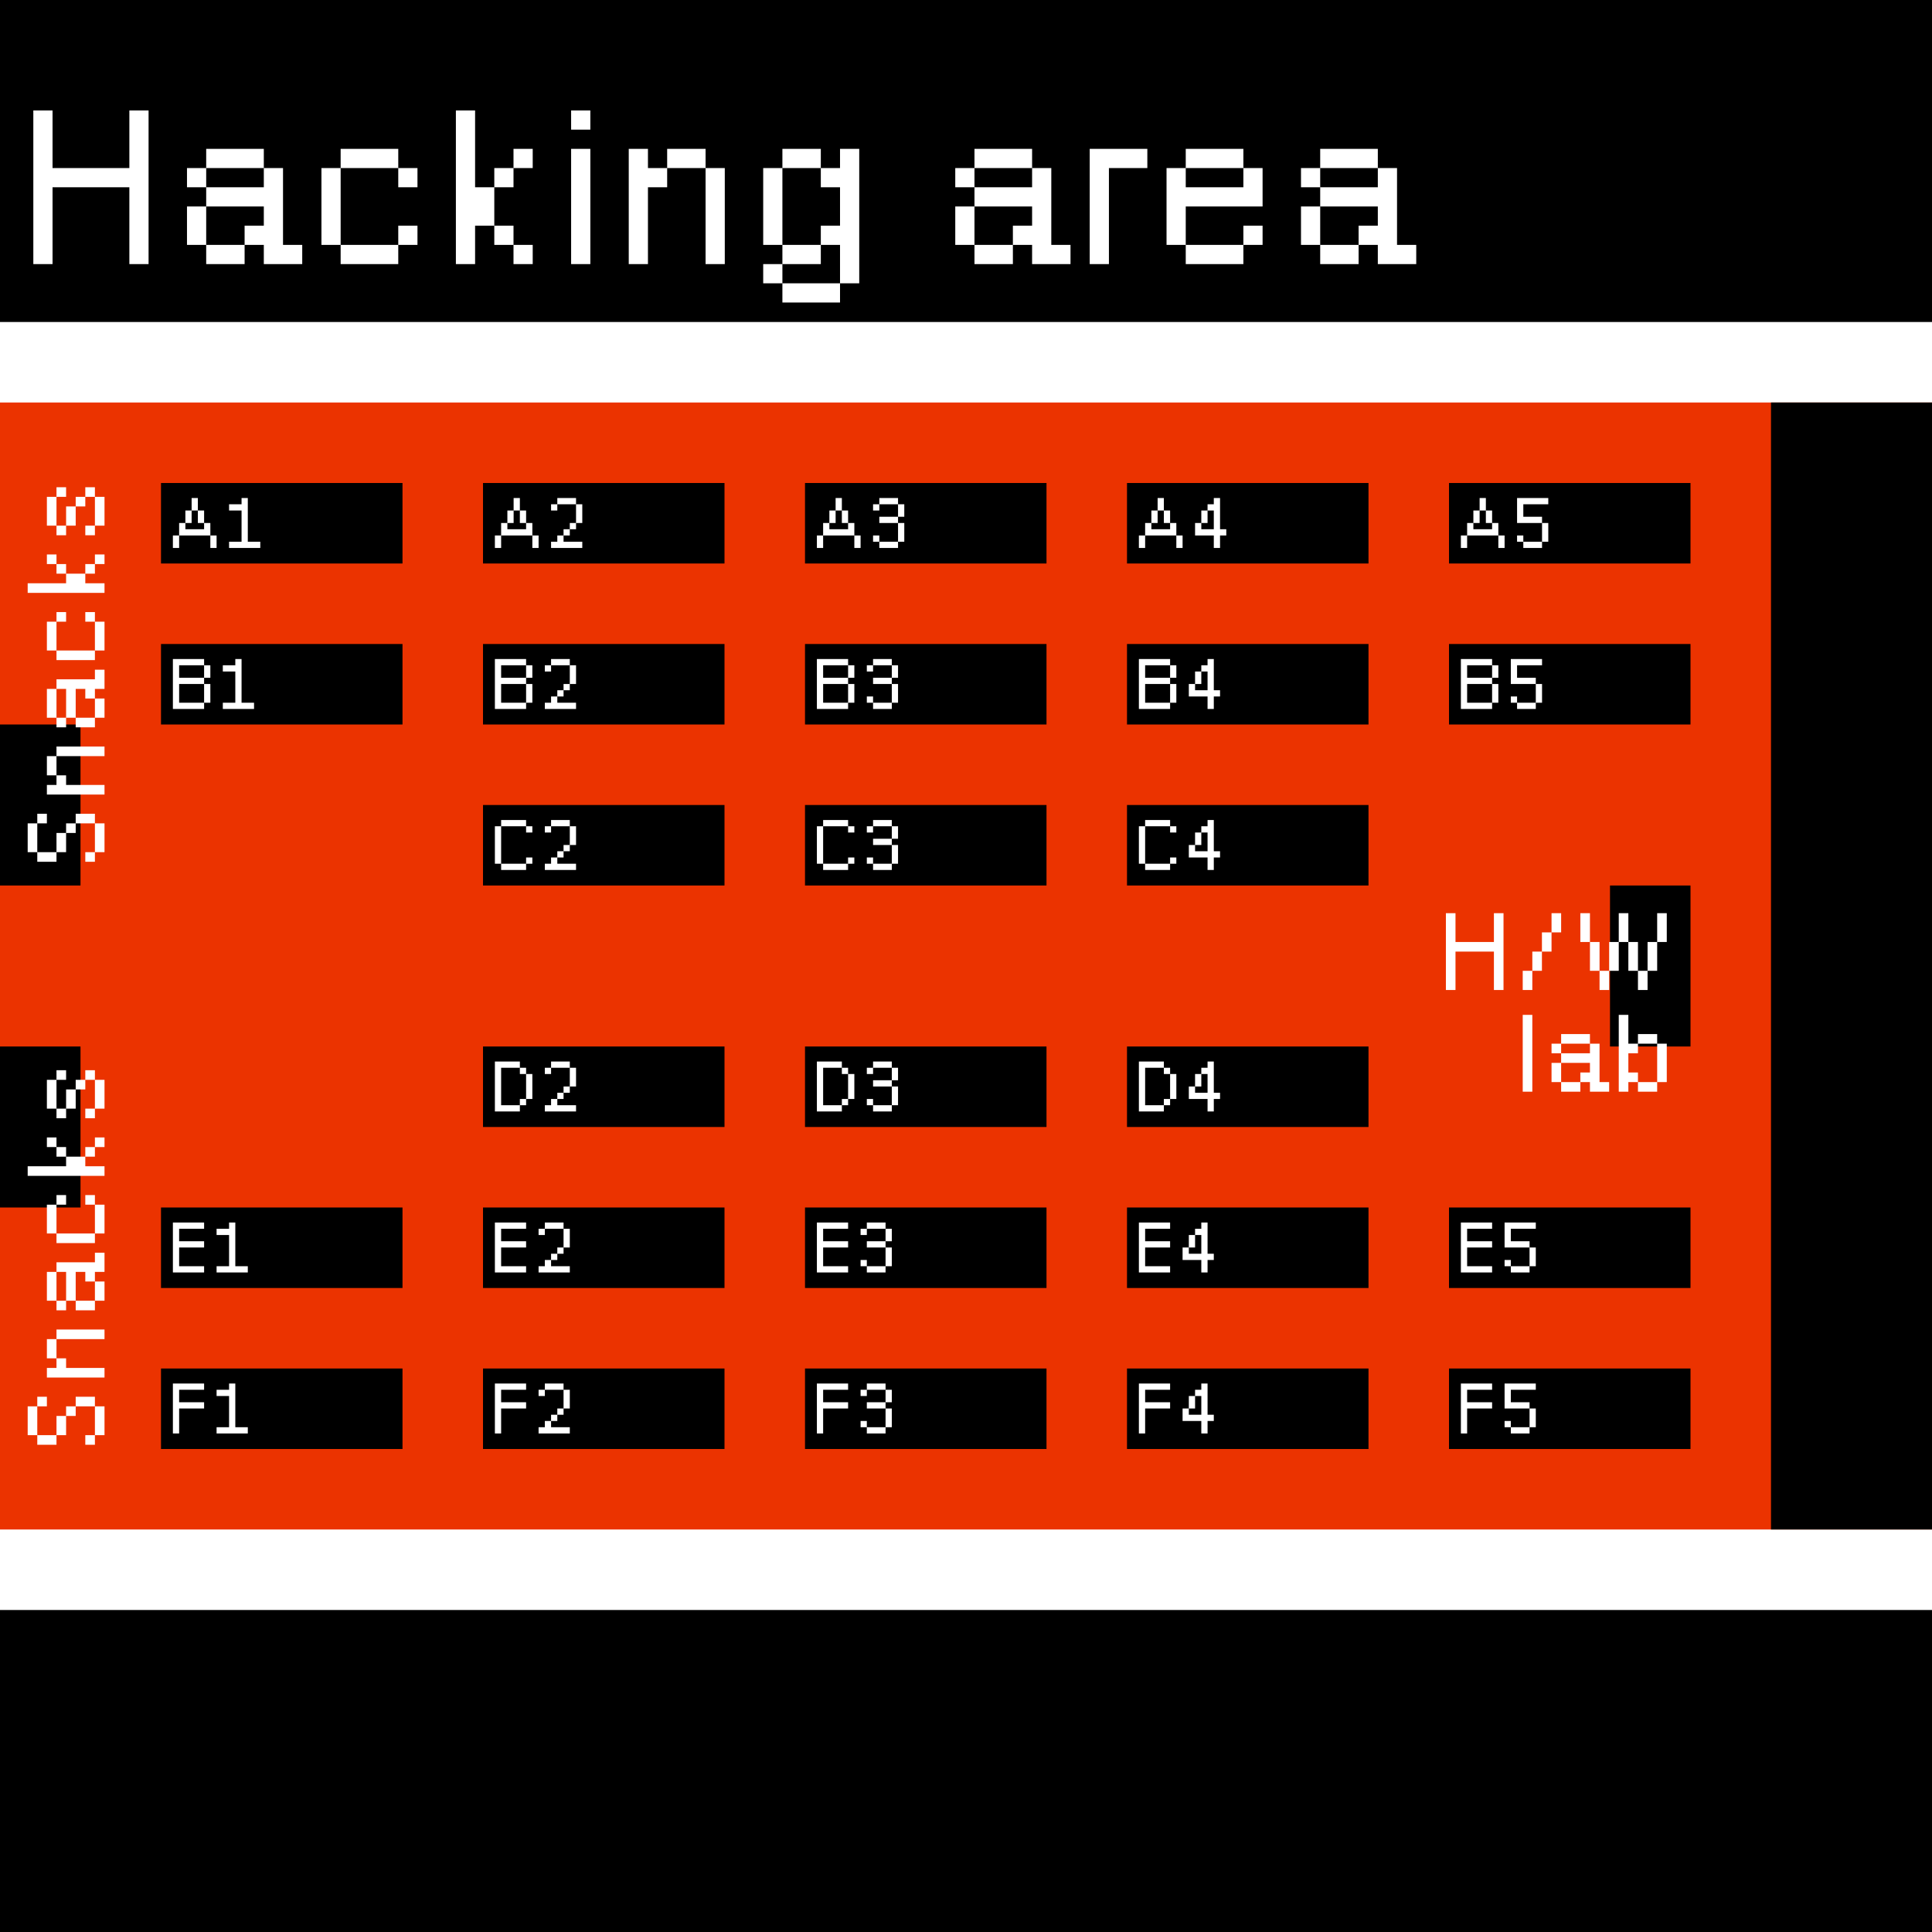
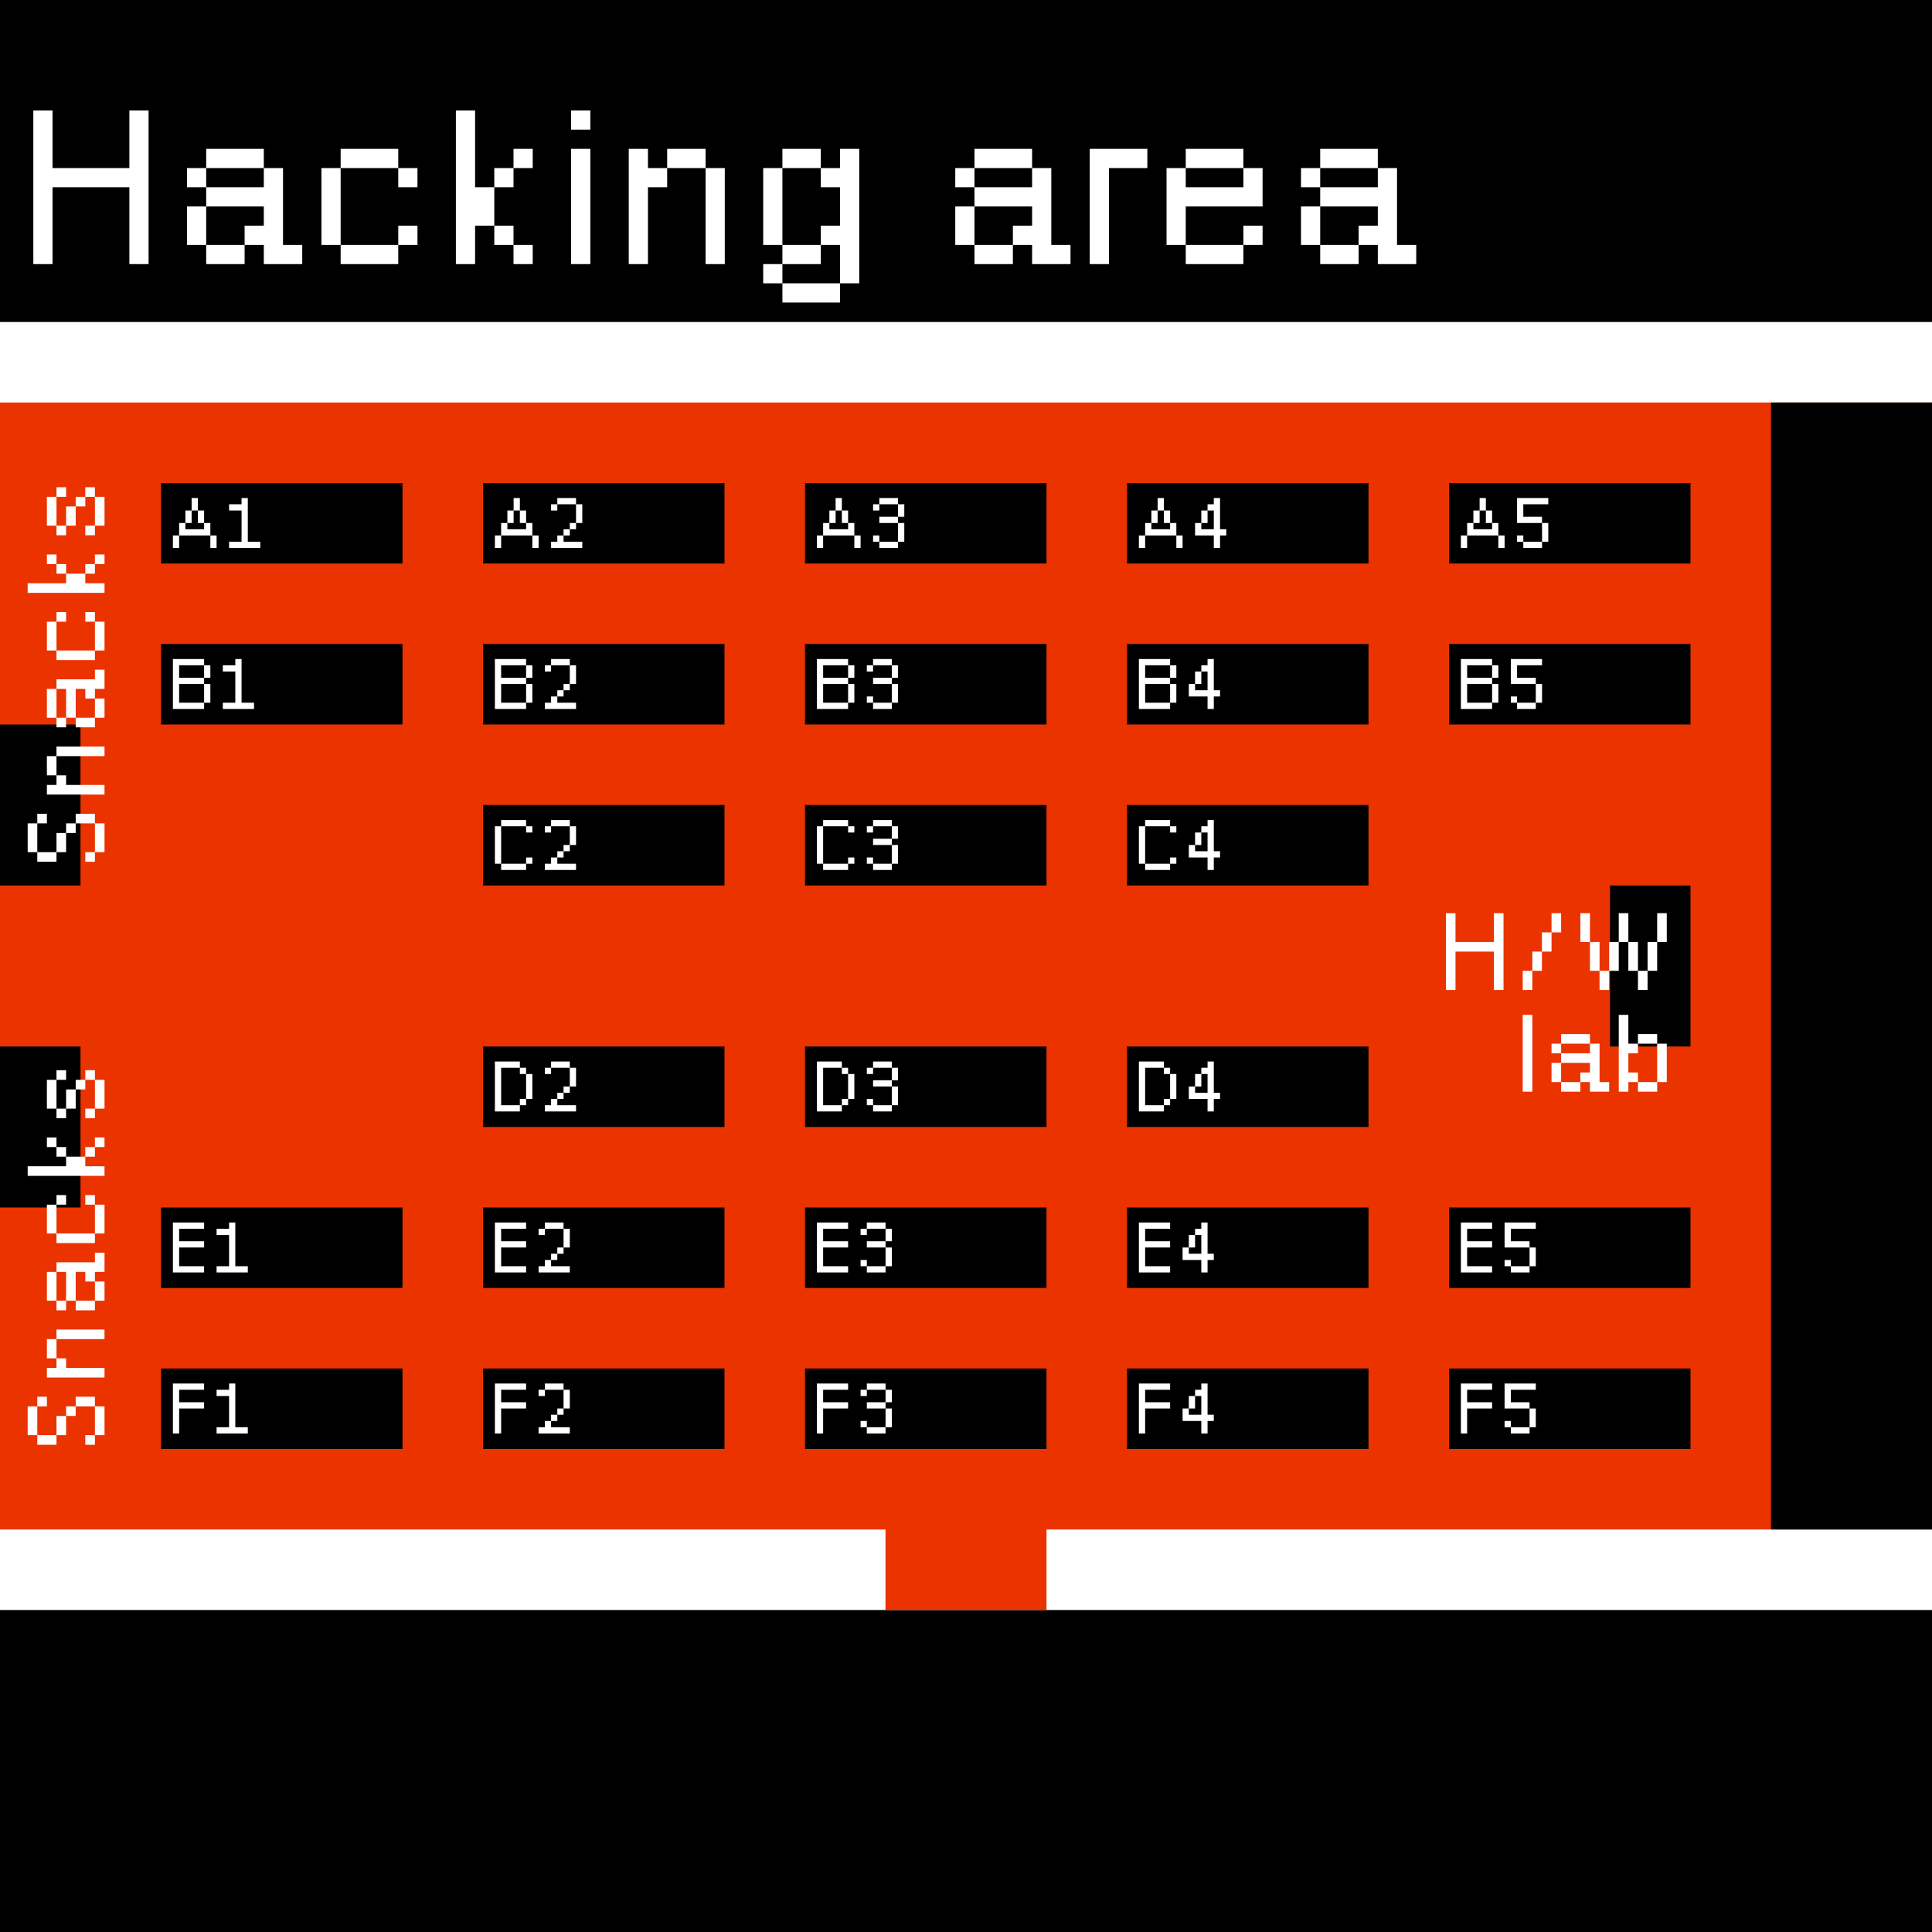
<svg xmlns="http://www.w3.org/2000/svg" version="1.1" viewBox="0 0 684 684" preserveAspectRatio="xMinYMin">
  <defs />
  <g stroke="none" stroke-opacity="1" stroke-dasharray="none" fill="none" fill-opacity="1">
+     <rect fill="white" width="684" height="684" />
    <g>
      <rect x="0" y="0" width="684" height="684" fill="black" />
      <rect x="5684342e-20" y="114" width="684" height="456" fill="white" />
-       <rect x="5684342e-20" y="142.5" width="684" height="399" fill="#eb3300" />
+       <path d="M 5684342e-20 142.5 L 5684342e-20 541.5 L 313.5 541.5 L 313.5 570 L 370.5 570 L 370.5 541.5 L 684 541.5 L 684 142.5 Z" fill="#eb3300" />
      <rect x="57" y="171" width="85.5" height="28.5" fill="black" />
      <rect x="57" y="228" width="85.5" height="28.5" fill="black" />
      <rect x="57" y="427.5" width="85.5" height="28.5" fill="black" />
      <rect x="57" y="484.5" width="85.5" height="28.5" fill="black" />
      <rect x="171" y="171" width="85.5" height="28.5" fill="black" />
      <rect x="285" y="171" width="85.5" height="28.5" fill="black" />
      <rect x="399" y="171" width="85.5" height="28.5" fill="black" />
      <rect x="513" y="171" width="85.5" height="28.5" fill="black" />
      <rect x="171" y="228" width="85.5" height="28.5" fill="black" />
      <rect x="285" y="228" width="85.5" height="28.5" fill="black" />
      <rect x="399" y="228" width="85.5" height="28.5" fill="black" />
      <rect x="513" y="228" width="85.5" height="28.5" fill="black" />
      <rect x="171" y="285" width="85.5" height="28.5" fill="black" />
      <rect x="285" y="285" width="85.5" height="28.5" fill="black" />
      <rect x="399" y="285" width="85.5" height="28.5" fill="black" />
      <rect x="171" y="370.5" width="85.5" height="28.5" fill="black" />
      <rect x="285" y="370.5" width="85.5" height="28.5" fill="black" />
      <rect x="399" y="370.5" width="85.5" height="28.5" fill="black" />
      <rect x="171" y="427.5" width="85.5" height="28.5" fill="black" />
      <rect x="285" y="427.5" width="85.5" height="28.5" fill="black" />
      <rect x="399" y="427.5" width="85.5" height="28.5" fill="black" />
      <rect x="513" y="427.5" width="85.5" height="28.5" fill="black" />
      <rect x="171" y="484.5" width="85.5" height="28.5" fill="black" />
      <rect x="285" y="484.5" width="85.5" height="28.5" fill="black" />
      <rect x="399" y="484.5" width="85.5" height="28.5" fill="black" />
      <rect x="513" y="484.5" width="85.5" height="28.5" fill="black" />
      <rect x="17763568e-22" y="256.5" width="28.5" height="57" fill="black" />
      <rect x="17763568e-22" y="370.5" width="28.5" height="57" fill="black" />
      <rect x="570" y="313.5" width="28.5" height="57" fill="black" />
      <rect x="627" y="142.5" width="57" height="399" fill="black" />
      <path d="M 45.8 93.5 L 52.6 93.5 L 52.6 39.1 L 45.8 39.1 L 45.8 59.5 L 18.6 59.5 L 18.6 39.1 L 11.8 39.1 L 11.8 93.5 L 18.6 93.5 L 18.6 66.3 L 45.8 66.3 Z" fill="white" />
      <path d="M 66.2 66.3 L 73 66.3 L 73 73.1 L 93.4 73.1 L 93.4 79.9 L 86.6 79.9 L 86.6 86.7 L 93.4 86.7 L 93.4 93.5 L 107 93.5 L 107 86.7 L 100.2 86.7 L 100.2 59.5 L 93.4 59.5 L 93.4 52.7 L 73 52.7 L 73 59.5 L 66.2 59.5 Z M 66.2 86.7 L 73 86.7 L 73 93.5 L 86.6 93.5 L 86.6 86.7 L 73 86.7 L 73 73.1 L 66.2 73.1 Z M 73 59.5 L 93.4 59.5 L 93.4 66.3 L 73 66.3 Z" fill="white" />
      <path d="M 113.8 86.7 L 120.6 86.7 L 120.6 93.5 L 141 93.5 L 141 86.7 L 120.6 86.7 L 120.6 59.5 L 113.8 59.5 Z M 147.8 59.5 L 141 59.5 L 141 52.7 L 120.6 52.7 L 120.6 59.5 L 141 59.5 L 141 66.3 L 147.8 66.3 Z M 147.8 79.9 L 141 79.9 L 141 86.7 L 147.8 86.7 Z" fill="white" />
      <path d="M 168.2 79.9 L 175 79.9 L 175 86.7 L 181.8 86.7 L 181.8 93.5 L 188.6 93.5 L 188.6 86.7 L 181.8 86.7 L 181.8 79.9 L 175 79.9 L 175 66.3 L 168.2 66.3 L 168.2 39.1 L 161.4 39.1 L 161.4 93.5 L 168.2 93.5 Z M 175 66.3 L 181.8 66.3 L 181.8 59.5 L 175 59.5 Z M 181.8 59.5 L 188.6 59.5 L 188.6 52.7 L 181.8 52.7 Z" fill="white" />
      <path d="M 202.2 93.5 L 209 93.5 L 209 52.7 L 202.2 52.7 Z M 202.2 45.9 L 209 45.9 L 209 39.1 L 202.2 39.1 Z" fill="white" />
      <path d="M 229.4 66.3 L 236.2 66.3 L 236.2 59.5 L 229.4 59.5 L 229.4 52.7 L 222.6 52.7 L 222.6 93.5 L 229.4 93.5 Z M 249.8 93.5 L 256.6 93.5 L 256.6 59.5 L 249.8 59.5 L 249.8 52.7 L 236.2 52.7 L 236.2 59.5 L 249.8 59.5 Z" fill="white" />
      <path d="M 297.4 79.9 L 290.6 79.9 L 290.6 86.7 L 297.4 86.7 L 297.4 100.3 L 304.2 100.3 L 304.2 52.7 L 297.4 52.7 L 297.4 59.5 L 290.6 59.5 L 290.6 52.7 L 277 52.7 L 277 59.5 L 290.6 59.5 L 290.6 66.3 L 297.4 66.3 Z M 290.6 86.7 L 277 86.7 L 277 59.5 L 270.2 59.5 L 270.2 86.7 L 277 86.7 L 277 93.5 L 290.6 93.5 Z M 277 93.5 L 270.2 93.5 L 270.2 100.3 L 277 100.3 L 277 107.1 L 297.4 107.1 L 297.4 100.3 L 277 100.3 Z" fill="white" />
      <path d="M 338.2 66.3 L 345 66.3 L 345 73.1 L 365.4 73.1 L 365.4 79.9 L 358.6 79.9 L 358.6 86.7 L 365.4 86.7 L 365.4 93.5 L 379 93.5 L 379 86.7 L 372.2 86.7 L 372.2 59.5 L 365.4 59.5 L 365.4 52.7 L 345 52.7 L 345 59.5 L 338.2 59.5 Z M 338.2 86.7 L 345 86.7 L 345 93.5 L 358.6 93.5 L 358.6 86.7 L 345 86.7 L 345 73.1 L 338.2 73.1 Z M 345 59.5 L 365.4 59.5 L 365.4 66.3 L 345 66.3 Z" fill="white" />
      <path d="M 385.8 93.5 L 392.6 93.5 L 392.6 59.5 L 406.2 59.5 L 406.2 52.7 L 385.8 52.7 Z" fill="white" />
      <path d="M 447 59.5 L 440.2 59.5 L 440.2 52.7 L 419.8 52.7 L 419.8 59.5 L 440.2 59.5 L 440.2 66.3 L 419.8 66.3 L 419.8 59.5 L 413 59.5 L 413 86.7 L 419.8 86.7 L 419.8 93.5 L 440.2 93.5 L 440.2 86.7 L 419.8 86.7 L 419.8 73.1 L 447 73.1 Z M 447 79.9 L 440.2 79.9 L 440.2 86.7 L 447 86.7 Z" fill="white" />
      <path d="M 460.6 66.3 L 467.4 66.3 L 467.4 73.1 L 487.8 73.1 L 487.8 79.9 L 481 79.9 L 481 86.7 L 487.8 86.7 L 487.8 93.5 L 501.4 93.5 L 501.4 86.7 L 494.6 86.7 L 494.6 59.5 L 487.8 59.5 L 487.8 52.7 L 467.4 52.7 L 467.4 59.5 L 460.6 59.5 Z M 460.6 86.7 L 467.4 86.7 L 467.4 93.5 L 481 93.5 L 481 86.7 L 467.4 86.7 L 467.4 73.1 L 460.6 73.1 Z M 467.4 59.5 L 487.8 59.5 L 487.8 66.3 L 467.4 66.3 Z" fill="white" />
      <path d="M 23.4 291.5 L 23.4 294.9 L 20 294.9 L 20 301.7 L 13.2 301.7 L 13.2 305.1 L 20 305.1 L 20 301.7 L 23.4 301.7 L 23.4 294.9 L 26.8 294.9 L 26.8 291.5 L 33.6 291.5 L 33.6 288.1 L 26.8 288.1 L 26.8 291.5 Z M 13.2 288.1 L 13.2 291.5 L 9.8 291.5 L 9.8 301.7 L 13.2 301.7 L 13.2 291.5 L 16.6 291.5 L 16.6 288.1 Z M 30.2 301.7 L 30.2 305.1 L 33.6 305.1 L 33.6 301.7 L 37 301.7 L 37 291.5 L 33.6 291.5 L 33.6 301.7 Z" fill="white" />
      <path d="M 23.4 277.9 L 23.4 274.5 L 20 274.5 L 20 277.9 L 16.6 277.9 L 16.6 281.3 L 37 281.3 L 37 277.9 Z M 37 267.7 L 37 264.3 L 20 264.3 L 20 267.7 L 16.6 267.7 L 16.6 274.5 L 20 274.5 L 20 267.7 Z" fill="white" />
      <path d="M 23.4 257.5 L 23.4 254.1 L 26.8 254.1 L 26.8 243.9 L 30.2 243.9 L 30.2 247.3 L 33.6 247.3 L 33.6 243.9 L 37 243.9 L 37 237.1 L 33.6 237.1 L 33.6 240.5 L 20 240.5 L 20 243.9 L 16.6 243.9 L 16.6 254.1 L 20 254.1 L 20 257.5 Z M 33.6 257.5 L 33.6 254.1 L 37 254.1 L 37 247.3 L 33.6 247.3 L 33.6 254.1 L 26.8 254.1 L 26.8 257.5 Z M 20 254.1 L 20 243.9 L 23.4 243.9 L 23.4 254.1 Z" fill="white" />
      <path d="M 33.6 233.7 L 33.6 230.3 L 37 230.3 L 37 220.1 L 33.6 220.1 L 33.6 230.3 L 20 230.3 L 20 233.7 Z M 20 216.7 L 20 220.1 L 16.6 220.1 L 16.6 230.3 L 20 230.3 L 20 220.1 L 23.4 220.1 L 23.4 216.7 Z M 30.2 216.7 L 30.2 220.1 L 33.6 220.1 L 33.6 216.7 Z" fill="white" />
      <path d="M 30.2 206.5 L 30.2 203.1 L 33.6 203.1 L 33.6 199.7 L 37 199.7 L 37 196.3 L 33.6 196.3 L 33.6 199.7 L 30.2 199.7 L 30.2 203.1 L 23.4 203.1 L 23.4 206.5 L 9.8 206.5 L 9.8 209.9 L 37 209.9 L 37 206.5 Z M 23.4 203.1 L 23.4 199.7 L 20 199.7 L 20 203.1 Z M 20 199.7 L 20 196.3 L 16.6 196.3 L 16.6 199.7 Z" fill="white" />
      <path d="M 26.8 186.1 L 26.8 179.3 L 30.2 179.3 L 30.2 175.9 L 33.6 175.9 L 33.6 172.5 L 30.2 172.5 L 30.2 175.9 L 26.8 175.9 L 26.8 179.3 L 23.4 179.3 L 23.4 186.1 L 20 186.1 L 20 189.5 L 23.4 189.5 L 23.4 186.1 Z M 20 172.5 L 20 175.9 L 16.6 175.9 L 16.6 186.1 L 20 186.1 L 20 175.9 L 23.4 175.9 L 23.4 172.5 Z M 33.6 189.5 L 33.6 186.1 L 37 186.1 L 37 175.9 L 33.6 175.9 L 33.6 186.1 L 30.2 186.1 L 30.2 189.5 Z" fill="white" />
      <path d="M 23.4 497.9 L 23.4 501.3 L 20 501.3 L 20 508.1 L 13.2 508.1 L 13.2 511.5 L 20 511.5 L 20 508.1 L 23.4 508.1 L 23.4 501.3 L 26.8 501.3 L 26.8 497.9 L 33.6 497.9 L 33.6 494.5 L 26.8 494.5 L 26.8 497.9 Z M 13.2 494.5 L 13.2 497.9 L 9.8 497.9 L 9.8 508.1 L 13.2 508.1 L 13.2 497.9 L 16.6 497.9 L 16.6 494.5 Z M 30.2 508.1 L 30.2 511.5 L 33.6 511.5 L 33.6 508.1 L 37 508.1 L 37 497.9 L 33.6 497.9 L 33.6 508.1 Z" fill="white" />
      <path d="M 23.4 484.3 L 23.4 480.9 L 20 480.9 L 20 484.3 L 16.6 484.3 L 16.6 487.7 L 37 487.7 L 37 484.3 Z M 37 474.1 L 37 470.7 L 20 470.7 L 20 474.1 L 16.6 474.1 L 16.6 480.9 L 20 480.9 L 20 474.1 Z" fill="white" />
      <path d="M 23.4 463.9 L 23.4 460.5 L 26.8 460.5 L 26.8 450.3 L 30.2 450.3 L 30.2 453.7 L 33.6 453.7 L 33.6 450.3 L 37 450.3 L 37 443.5 L 33.6 443.5 L 33.6 446.9 L 20 446.9 L 20 450.3 L 16.6 450.3 L 16.6 460.5 L 20 460.5 L 20 463.9 Z M 33.6 463.9 L 33.6 460.5 L 37 460.5 L 37 453.7 L 33.6 453.7 L 33.6 460.5 L 26.8 460.5 L 26.8 463.9 Z M 20 460.5 L 20 450.3 L 23.4 450.3 L 23.4 460.5 Z" fill="white" />
      <path d="M 33.6 440.1 L 33.6 436.7 L 37 436.7 L 37 426.5 L 33.6 426.5 L 33.6 436.7 L 20 436.7 L 20 440.1 Z M 20 423.1 L 20 426.5 L 16.6 426.5 L 16.6 436.7 L 20 436.7 L 20 426.5 L 23.4 426.5 L 23.4 423.1 Z M 30.2 423.1 L 30.2 426.5 L 33.6 426.5 L 33.6 423.1 Z" fill="white" />
      <path d="M 30.2 412.9 L 30.2 409.5 L 33.6 409.5 L 33.6 406.1 L 37 406.1 L 37 402.7 L 33.6 402.7 L 33.6 406.1 L 30.2 406.1 L 30.2 409.5 L 23.4 409.5 L 23.4 412.9 L 9.8 412.9 L 9.8 416.3 L 37 416.3 L 37 412.9 Z M 23.4 409.5 L 23.4 406.1 L 20 406.1 L 20 409.5 Z M 20 406.1 L 20 402.7 L 16.6 402.7 L 16.6 406.1 Z" fill="white" />
      <path d="M 26.8 392.5 L 26.8 385.7 L 30.2 385.7 L 30.2 382.3 L 33.6 382.3 L 33.6 378.9 L 30.2 378.9 L 30.2 382.3 L 26.8 382.3 L 26.8 385.7 L 23.4 385.7 L 23.4 392.5 L 20 392.5 L 20 395.9 L 23.4 395.9 L 23.4 392.5 Z M 20 378.9 L 20 382.3 L 16.6 382.3 L 16.6 392.5 L 20 392.5 L 20 382.3 L 23.4 382.3 L 23.4 378.9 Z M 33.6 395.9 L 33.6 392.5 L 37 392.5 L 37 382.3 L 33.6 382.3 L 33.6 392.5 L 30.2 392.5 L 30.2 395.9 Z" fill="white" />
      <path d="M 63.42 189.58 L 74.47 189.58 L 74.47 194 L 76.68 194 L 76.68 189.58 L 74.47 189.58 L 74.47 185.16 L 72.26 185.16 L 72.26 180.74 L 70.05 180.74 L 70.05 176.32 L 67.84 176.32 L 67.84 180.74 L 70.05 180.74 L 70.05 185.16 L 72.26 185.16 L 72.26 187.37 L 65.63 187.37 L 65.63 185.16 L 63.42 185.16 Z M 61.21 194 L 63.42 194 L 63.42 189.58 L 61.21 189.58 Z M 65.63 185.16 L 67.84 185.16 L 67.84 180.74 L 65.63 180.74 Z" fill="white" />
      <path d="M 92.15 191.79 L 87.73 191.79 L 87.73 176.32 L 85.52 176.32 L 85.52 178.53 L 81.1 178.53 L 81.1 180.74 L 85.52 180.74 L 85.52 191.79 L 81.1 191.79 L 81.1 194 L 92.15 194 Z" fill="white" />
      <path d="M 63.42 235.53 L 72.26 235.53 L 72.26 239.95 L 74.47 239.95 L 74.47 235.53 L 72.26 235.53 L 72.26 233.32 L 61.21 233.32 L 61.21 251 L 72.26 251 L 72.26 248.79 L 63.42 248.79 L 63.42 242.16 L 72.26 242.16 L 72.26 248.79 L 74.47 248.79 L 74.47 242.16 L 72.26 242.16 L 72.26 239.95 L 63.42 239.95 Z" fill="white" />
      <path d="M 89.94 248.79 L 85.52 248.79 L 85.52 233.32 L 83.31 233.32 L 83.31 235.53 L 78.89 235.53 L 78.89 237.74 L 83.31 237.74 L 83.31 248.79 L 78.89 248.79 L 78.89 251 L 89.94 251 Z" fill="white" />
      <path d="M 186.26 305.79 L 177.42 305.79 L 177.42 292.53 L 175.21 292.53 L 175.21 305.79 L 177.42 305.79 L 177.42 308 L 186.26 308 Z M 188.47 292.53 L 186.26 292.53 L 186.26 290.32 L 177.42 290.32 L 177.42 292.53 L 186.26 292.53 L 186.26 294.74 L 188.47 294.74 Z M 188.47 303.58 L 186.26 303.58 L 186.26 305.79 L 188.47 305.79 Z" fill="white" />
      <path d="M 195.1 292.53 L 201.73 292.53 L 201.73 299.16 L 203.94 299.16 L 203.94 292.53 L 201.73 292.53 L 201.73 290.32 L 195.1 290.32 Z M 192.89 308 L 203.94 308 L 203.94 305.79 L 197.31 305.79 L 197.31 303.58 L 195.1 303.58 L 195.1 305.79 L 192.89 305.79 Z M 197.31 303.58 L 199.52 303.58 L 199.52 301.37 L 197.31 301.37 Z M 199.52 301.37 L 201.73 301.37 L 201.73 299.16 L 199.52 299.16 Z M 192.89 294.74 L 195.1 294.74 L 195.1 292.53 L 192.89 292.53 Z" fill="white" />
      <path d="M 177.42 235.53 L 186.26 235.53 L 186.26 239.95 L 188.47 239.95 L 188.47 235.53 L 186.26 235.53 L 186.26 233.32 L 175.21 233.32 L 175.21 251 L 186.26 251 L 186.26 248.79 L 177.42 248.79 L 177.42 242.16 L 186.26 242.16 L 186.26 248.79 L 188.47 248.79 L 188.47 242.16 L 186.26 242.16 L 186.26 239.95 L 177.42 239.95 Z" fill="white" />
      <path d="M 195.1 235.53 L 201.73 235.53 L 201.73 242.16 L 203.94 242.16 L 203.94 235.53 L 201.73 235.53 L 201.73 233.32 L 195.1 233.32 Z M 192.89 251 L 203.94 251 L 203.94 248.79 L 197.31 248.79 L 197.31 246.58 L 195.1 246.58 L 195.1 248.79 L 192.89 248.79 Z M 197.31 246.58 L 199.52 246.58 L 199.52 244.37 L 197.31 244.37 Z M 199.52 244.37 L 201.73 244.37 L 201.73 242.16 L 199.52 242.16 Z M 192.89 237.74 L 195.1 237.74 L 195.1 235.53 L 192.89 235.53 Z" fill="white" />
      <path d="M 177.42 189.58 L 188.47 189.58 L 188.47 194 L 190.68 194 L 190.68 189.58 L 188.47 189.58 L 188.47 185.16 L 186.26 185.16 L 186.26 180.74 L 184.05 180.74 L 184.05 176.32 L 181.84 176.32 L 181.84 180.74 L 184.05 180.74 L 184.05 185.16 L 186.26 185.16 L 186.26 187.37 L 179.63 187.37 L 179.63 185.16 L 177.42 185.16 Z M 175.21 194 L 177.42 194 L 177.42 189.58 L 175.21 189.58 Z M 179.63 185.16 L 181.84 185.16 L 181.84 180.74 L 179.63 180.74 Z" fill="white" />
      <path d="M 197.31 178.53 L 203.94 178.53 L 203.94 185.16 L 206.15 185.16 L 206.15 178.53 L 203.94 178.53 L 203.94 176.32 L 197.31 176.32 Z M 195.1 194 L 206.15 194 L 206.15 191.79 L 199.52 191.79 L 199.52 189.58 L 197.31 189.58 L 197.31 191.79 L 195.1 191.79 Z M 199.52 189.58 L 201.73 189.58 L 201.73 187.37 L 199.52 187.37 Z M 201.73 187.37 L 203.94 187.37 L 203.94 185.16 L 201.73 185.16 Z M 195.1 180.74 L 197.31 180.74 L 197.31 178.53 L 195.1 178.53 Z" fill="white" />
      <path d="M 291.42 189.58 L 302.47 189.58 L 302.47 194 L 304.68 194 L 304.68 189.58 L 302.47 189.58 L 302.47 185.16 L 300.26 185.16 L 300.26 180.74 L 298.05 180.74 L 298.05 176.32 L 295.84 176.32 L 295.84 180.74 L 298.05 180.74 L 298.05 185.16 L 300.26 185.16 L 300.26 187.37 L 293.63 187.37 L 293.63 185.16 L 291.42 185.16 Z M 289.21 194 L 291.42 194 L 291.42 189.58 L 289.21 189.58 Z M 293.63 185.16 L 295.84 185.16 L 295.84 180.74 L 293.63 180.74 Z" fill="white" />
      <path d="M 317.94 191.79 L 320.15 191.79 L 320.15 185.16 L 317.94 185.16 L 317.94 182.95 L 311.31 182.95 L 311.31 185.16 L 317.94 185.16 Z M 311.31 178.53 L 317.94 178.53 L 317.94 182.95 L 320.15 182.95 L 320.15 178.53 L 317.94 178.53 L 317.94 176.32 L 311.31 176.32 Z M 309.1 191.79 L 311.31 191.79 L 311.31 194 L 317.94 194 L 317.94 191.79 L 311.31 191.79 L 311.31 189.58 L 309.1 189.58 Z M 309.1 180.74 L 311.31 180.74 L 311.31 178.53 L 309.1 178.53 Z" fill="white" />
      <path d="M 291.42 235.53 L 300.26 235.53 L 300.26 239.95 L 302.47 239.95 L 302.47 235.53 L 300.26 235.53 L 300.26 233.32 L 289.21 233.32 L 289.21 251 L 300.26 251 L 300.26 248.79 L 291.42 248.79 L 291.42 242.16 L 300.26 242.16 L 300.26 248.79 L 302.47 248.79 L 302.47 242.16 L 300.26 242.16 L 300.26 239.95 L 291.42 239.95 Z" fill="white" />
      <path d="M 315.73 248.79 L 317.94 248.79 L 317.94 242.16 L 315.73 242.16 L 315.73 239.95 L 309.1 239.95 L 309.1 242.16 L 315.73 242.16 Z M 309.1 235.53 L 315.73 235.53 L 315.73 239.95 L 317.94 239.95 L 317.94 235.53 L 315.73 235.53 L 315.73 233.32 L 309.1 233.32 Z M 306.89 248.79 L 309.1 248.79 L 309.1 251 L 315.73 251 L 315.73 248.79 L 309.1 248.79 L 309.1 246.58 L 306.89 246.58 Z M 306.89 237.74 L 309.1 237.74 L 309.1 235.53 L 306.89 235.53 Z" fill="white" />
      <path d="M 300.26 305.79 L 291.42 305.79 L 291.42 292.53 L 289.21 292.53 L 289.21 305.79 L 291.42 305.79 L 291.42 308 L 300.26 308 Z M 302.47 292.53 L 300.26 292.53 L 300.26 290.32 L 291.42 290.32 L 291.42 292.53 L 300.26 292.53 L 300.26 294.74 L 302.47 294.74 Z M 302.47 303.58 L 300.26 303.58 L 300.26 305.79 L 302.47 305.79 Z" fill="white" />
      <path d="M 315.73 305.79 L 317.94 305.79 L 317.94 299.16 L 315.73 299.16 L 315.73 296.95 L 309.1 296.95 L 309.1 299.16 L 315.73 299.16 Z M 309.1 292.53 L 315.73 292.53 L 315.73 296.95 L 317.94 296.95 L 317.94 292.53 L 315.73 292.53 L 315.73 290.32 L 309.1 290.32 Z M 306.89 305.79 L 309.1 305.79 L 309.1 308 L 315.73 308 L 315.73 305.79 L 309.1 305.79 L 309.1 303.58 L 306.89 303.58 Z M 306.89 294.74 L 309.1 294.74 L 309.1 292.53 L 306.89 292.53 Z" fill="white" />
      <path d="M 414.26 305.79 L 405.42 305.79 L 405.42 292.53 L 403.21 292.53 L 403.21 305.79 L 405.42 305.79 L 405.42 308 L 414.26 308 Z M 416.47 292.53 L 414.26 292.53 L 414.26 290.32 L 405.42 290.32 L 405.42 292.53 L 414.26 292.53 L 414.26 294.74 L 416.47 294.74 Z M 416.47 303.58 L 414.26 303.58 L 414.26 305.79 L 416.47 305.79 Z" fill="white" />
      <path d="M 425.31 294.74 L 427.52 294.74 L 427.52 301.37 L 423.1 301.37 L 423.1 299.16 L 420.89 299.16 L 420.89 303.58 L 427.52 303.58 L 427.52 308 L 429.73 308 L 429.73 303.58 L 431.94 303.58 L 431.94 301.37 L 429.73 301.37 L 429.73 290.32 L 427.52 290.32 L 427.52 292.53 L 425.31 292.53 Z M 423.1 299.16 L 425.31 299.16 L 425.31 294.74 L 423.1 294.74 Z" fill="white" />
      <path d="M 405.42 235.53 L 414.26 235.53 L 414.26 239.95 L 416.47 239.95 L 416.47 235.53 L 414.26 235.53 L 414.26 233.32 L 403.21 233.32 L 403.21 251 L 414.26 251 L 414.26 248.79 L 405.42 248.79 L 405.42 242.16 L 414.26 242.16 L 414.26 248.79 L 416.47 248.79 L 416.47 242.16 L 414.26 242.16 L 414.26 239.95 L 405.42 239.95 Z" fill="white" />
      <path d="M 425.31 237.74 L 427.52 237.74 L 427.52 244.37 L 423.1 244.37 L 423.1 242.16 L 420.89 242.16 L 420.89 246.58 L 427.52 246.58 L 427.52 251 L 429.73 251 L 429.73 246.58 L 431.94 246.58 L 431.94 244.37 L 429.73 244.37 L 429.73 233.32 L 427.52 233.32 L 427.52 235.53 L 425.31 235.53 Z M 423.1 242.16 L 425.31 242.16 L 425.31 237.74 L 423.1 237.74 Z" fill="white" />
      <path d="M 405.42 189.58 L 416.47 189.58 L 416.47 194 L 418.68 194 L 418.68 189.58 L 416.47 189.58 L 416.47 185.16 L 414.26 185.16 L 414.26 180.74 L 412.05 180.74 L 412.05 176.32 L 409.84 176.32 L 409.84 180.74 L 412.05 180.74 L 412.05 185.16 L 414.26 185.16 L 414.26 187.37 L 407.63 187.37 L 407.63 185.16 L 405.42 185.16 Z M 403.21 194 L 405.42 194 L 405.42 189.58 L 403.21 189.58 Z M 407.63 185.16 L 409.84 185.16 L 409.84 180.74 L 407.63 180.74 Z" fill="white" />
      <path d="M 427.52 180.74 L 429.73 180.74 L 429.73 187.37 L 425.31 187.37 L 425.31 185.16 L 423.1 185.16 L 423.1 189.58 L 429.73 189.58 L 429.73 194 L 431.94 194 L 431.94 189.58 L 434.15 189.58 L 434.15 187.37 L 431.94 187.37 L 431.94 176.32 L 429.73 176.32 L 429.73 178.53 L 427.52 178.53 Z M 425.31 185.16 L 427.52 185.16 L 427.52 180.74 L 425.31 180.74 Z" fill="white" />
      <path d="M 519.42 189.58 L 530.47 189.58 L 530.47 194 L 532.68 194 L 532.68 189.58 L 530.47 189.58 L 530.47 185.16 L 528.26 185.16 L 528.26 180.74 L 526.05 180.74 L 526.05 176.32 L 523.84 176.32 L 523.84 180.74 L 526.05 180.74 L 526.05 185.16 L 528.26 185.16 L 528.26 187.37 L 521.63 187.37 L 521.63 185.16 L 519.42 185.16 Z M 517.21 194 L 519.42 194 L 519.42 189.58 L 517.21 189.58 Z M 521.63 185.16 L 523.84 185.16 L 523.84 180.74 L 521.63 180.74 Z" fill="white" />
      <path d="M 539.31 178.53 L 548.15 178.53 L 548.15 176.32 L 537.1 176.32 L 537.1 185.16 L 545.94 185.16 L 545.94 191.79 L 548.15 191.79 L 548.15 185.16 L 545.94 185.16 L 545.94 182.95 L 539.31 182.95 Z M 537.1 191.79 L 539.31 191.79 L 539.31 194 L 545.94 194 L 545.94 191.79 L 539.31 191.79 L 539.31 189.58 L 537.1 189.58 Z" fill="white" />
      <path d="M 528.9 350.5 L 532.3 350.5 L 532.3 323.3 L 528.9 323.3 L 528.9 333.5 L 515.3 333.5 L 515.3 323.3 L 511.9 323.3 L 511.9 350.5 L 515.3 350.5 L 515.3 336.9 L 528.9 336.9 Z" fill="white" />
      <path d="M 539.1 350.5 L 542.5 350.5 L 542.5 343.7 L 539.1 343.7 Z M 552.7 323.3 L 549.3 323.3 L 549.3 330.1 L 552.7 330.1 Z M 549.3 330.1 L 545.9 330.1 L 545.9 336.9 L 549.3 336.9 Z M 545.9 336.9 L 542.5 336.9 L 542.5 343.7 L 545.9 343.7 Z" fill="white" />
      <path d="M 562.9 343.7 L 566.3 343.7 L 566.3 350.5 L 569.7 350.5 L 569.7 343.7 L 566.3 343.7 L 566.3 333.5 L 562.9 333.5 L 562.9 323.3 L 559.5 323.3 L 559.5 333.5 L 562.9 333.5 Z M 576.5 343.7 L 579.9 343.7 L 579.9 350.5 L 583.3 350.5 L 583.3 343.7 L 579.9 343.7 L 579.9 333.5 L 576.5 333.5 L 576.5 323.3 L 573.1 323.3 L 573.1 333.5 L 576.5 333.5 Z M 590.1 323.3 L 586.7 323.3 L 586.7 333.5 L 590.1 333.5 Z M 573.1 333.5 L 569.7 333.5 L 569.7 343.7 L 573.1 343.7 Z M 586.7 333.5 L 583.3 333.5 L 583.3 343.7 L 586.7 343.7 Z" fill="white" />
      <rect x="539.1" y="359.3" width="3.4" height="27.2" fill="white" />
      <path d="M 549.3 372.9 L 552.7 372.9 L 552.7 376.3 L 562.9 376.3 L 562.9 379.7 L 559.5 379.7 L 559.5 383.1 L 562.9 383.1 L 562.9 386.5 L 569.7 386.5 L 569.7 383.1 L 566.3 383.1 L 566.3 369.5 L 562.9 369.5 L 562.9 366.1 L 552.7 366.1 L 552.7 369.5 L 549.3 369.5 Z M 549.3 383.1 L 552.7 383.1 L 552.7 386.5 L 559.5 386.5 L 559.5 383.1 L 552.7 383.1 L 552.7 376.3 L 549.3 376.3 Z M 552.7 369.5 L 562.9 369.5 L 562.9 372.9 L 552.7 372.9 Z" fill="white" />
      <path d="M 576.5 372.9 L 579.9 372.9 L 579.9 369.5 L 576.5 369.5 L 576.5 359.3 L 573.1 359.3 L 573.1 386.5 L 576.5 386.5 L 576.5 383.1 L 579.9 383.1 L 579.9 386.5 L 586.7 386.5 L 586.7 383.1 L 579.9 383.1 L 579.9 379.7 L 576.5 379.7 Z M 579.9 369.5 L 586.7 369.5 L 586.7 383.1 L 590.1 383.1 L 590.1 369.5 L 586.7 369.5 L 586.7 366.1 L 579.9 366.1 Z" fill="white" />
      <path d="M 519.42 235.53 L 528.26 235.53 L 528.26 239.95 L 530.47 239.95 L 530.47 235.53 L 528.26 235.53 L 528.26 233.32 L 517.21 233.32 L 517.21 251 L 528.26 251 L 528.26 248.79 L 519.42 248.79 L 519.42 242.16 L 528.26 242.16 L 528.26 248.79 L 530.47 248.79 L 530.47 242.16 L 528.26 242.16 L 528.26 239.95 L 519.42 239.95 Z" fill="white" />
      <path d="M 537.1 235.53 L 545.94 235.53 L 545.94 233.32 L 534.89 233.32 L 534.89 242.16 L 543.73 242.16 L 543.73 248.79 L 545.94 248.79 L 545.94 242.16 L 543.73 242.16 L 543.73 239.95 L 537.1 239.95 Z M 534.89 248.79 L 537.1 248.79 L 537.1 251 L 543.73 251 L 543.73 248.79 L 537.1 248.79 L 537.1 246.58 L 534.89 246.58 Z" fill="white" />
      <path d="M 184.05 380.24 L 186.26 380.24 L 186.26 389.08 L 188.47 389.08 L 188.47 380.24 L 186.26 380.24 L 186.26 378.03 L 184.05 378.03 L 184.05 375.82 L 175.21 375.82 L 175.21 393.5 L 184.05 393.5 L 184.05 391.29 L 177.42 391.29 L 177.42 378.03 L 184.05 378.03 Z M 184.05 391.29 L 186.26 391.29 L 186.26 389.08 L 184.05 389.08 Z" fill="white" />
      <path d="M 195.1 378.03 L 201.73 378.03 L 201.73 384.66 L 203.94 384.66 L 203.94 378.03 L 201.73 378.03 L 201.73 375.82 L 195.1 375.82 Z M 192.89 393.5 L 203.94 393.5 L 203.94 391.29 L 197.31 391.29 L 197.31 389.08 L 195.1 389.08 L 195.1 391.29 L 192.89 391.29 Z M 197.31 389.08 L 199.52 389.08 L 199.52 386.87 L 197.31 386.87 Z M 199.52 386.87 L 201.73 386.87 L 201.73 384.66 L 199.52 384.66 Z M 192.89 380.24 L 195.1 380.24 L 195.1 378.03 L 192.89 378.03 Z" fill="white" />
      <path d="M 298.05 380.24 L 300.26 380.24 L 300.26 389.08 L 302.47 389.08 L 302.47 380.24 L 300.26 380.24 L 300.26 378.03 L 298.05 378.03 L 298.05 375.82 L 289.21 375.82 L 289.21 393.5 L 298.05 393.5 L 298.05 391.29 L 291.42 391.29 L 291.42 378.03 L 298.05 378.03 Z M 298.05 391.29 L 300.26 391.29 L 300.26 389.08 L 298.05 389.08 Z" fill="white" />
      <path d="M 315.73 391.29 L 317.94 391.29 L 317.94 384.66 L 315.73 384.66 L 315.73 382.45 L 309.1 382.45 L 309.1 384.66 L 315.73 384.66 Z M 309.1 378.03 L 315.73 378.03 L 315.73 382.45 L 317.94 382.45 L 317.94 378.03 L 315.73 378.03 L 315.73 375.82 L 309.1 375.82 Z M 306.89 391.29 L 309.1 391.29 L 309.1 393.5 L 315.73 393.5 L 315.73 391.29 L 309.1 391.29 L 309.1 389.08 L 306.89 389.08 Z M 306.89 380.24 L 309.1 380.24 L 309.1 378.03 L 306.89 378.03 Z" fill="white" />
      <path d="M 412.05 380.24 L 414.26 380.24 L 414.26 389.08 L 416.47 389.08 L 416.47 380.24 L 414.26 380.24 L 414.26 378.03 L 412.05 378.03 L 412.05 375.82 L 403.21 375.82 L 403.21 393.5 L 412.05 393.5 L 412.05 391.29 L 405.42 391.29 L 405.42 378.03 L 412.05 378.03 Z M 412.05 391.29 L 414.26 391.29 L 414.26 389.08 L 412.05 389.08 Z" fill="white" />
      <path d="M 425.31 380.24 L 427.52 380.24 L 427.52 386.87 L 423.1 386.87 L 423.1 384.66 L 420.89 384.66 L 420.89 389.08 L 427.52 389.08 L 427.52 393.5 L 429.73 393.5 L 429.73 389.08 L 431.94 389.08 L 431.94 386.87 L 429.73 386.87 L 429.73 375.82 L 427.52 375.82 L 427.52 378.03 L 425.31 378.03 Z M 423.1 384.66 L 425.31 384.66 L 425.31 380.24 L 423.1 380.24 Z" fill="white" />
      <path d="M 63.42 441.66 L 72.26 441.66 L 72.26 439.45 L 63.42 439.45 L 63.42 435.03 L 72.26 435.03 L 72.26 432.82 L 61.21 432.82 L 61.21 450.5 L 72.26 450.5 L 72.26 448.29 L 63.42 448.29 Z" fill="white" />
      <path d="M 87.73 448.29 L 83.31 448.29 L 83.31 432.82 L 81.1 432.82 L 81.1 435.03 L 76.68 435.03 L 76.68 437.24 L 81.1 437.24 L 81.1 448.29 L 76.68 448.29 L 76.68 450.5 L 87.73 450.5 Z" fill="white" />
      <path d="M 177.42 441.66 L 186.26 441.66 L 186.26 439.45 L 177.42 439.45 L 177.42 435.03 L 186.26 435.03 L 186.26 432.82 L 175.21 432.82 L 175.21 450.5 L 186.26 450.5 L 186.26 448.29 L 177.42 448.29 Z" fill="white" />
      <path d="M 192.89 435.03 L 199.52 435.03 L 199.52 441.66 L 201.73 441.66 L 201.73 435.03 L 199.52 435.03 L 199.52 432.82 L 192.89 432.82 Z M 190.68 450.5 L 201.73 450.5 L 201.73 448.29 L 195.1 448.29 L 195.1 446.08 L 192.89 446.08 L 192.89 448.29 L 190.68 448.29 Z M 195.1 446.08 L 197.31 446.08 L 197.31 443.87 L 195.1 443.87 Z M 197.31 443.87 L 199.52 443.87 L 199.52 441.66 L 197.31 441.66 Z M 190.68 437.24 L 192.89 437.24 L 192.89 435.03 L 190.68 435.03 Z" fill="white" />
      <path d="M 63.42 498.66 L 72.26 498.66 L 72.26 496.45 L 63.42 496.45 L 63.42 492.03 L 72.26 492.03 L 72.26 489.82 L 61.21 489.82 L 61.21 507.5 L 63.42 507.5 Z" fill="white" />
      <path d="M 87.73 505.29 L 83.31 505.29 L 83.31 489.82 L 81.1 489.82 L 81.1 492.03 L 76.68 492.03 L 76.68 494.24 L 81.1 494.24 L 81.1 505.29 L 76.68 505.29 L 76.68 507.5 L 87.73 507.5 Z" fill="white" />
      <path d="M 291.42 441.66 L 300.26 441.66 L 300.26 439.45 L 291.42 439.45 L 291.42 435.03 L 300.26 435.03 L 300.26 432.82 L 289.21 432.82 L 289.21 450.5 L 300.26 450.5 L 300.26 448.29 L 291.42 448.29 Z" fill="white" />
      <path d="M 313.52 448.29 L 315.73 448.29 L 315.73 441.66 L 313.52 441.66 L 313.52 439.45 L 306.89 439.45 L 306.89 441.66 L 313.52 441.66 Z M 306.89 435.03 L 313.52 435.03 L 313.52 439.45 L 315.73 439.45 L 315.73 435.03 L 313.52 435.03 L 313.52 432.82 L 306.89 432.82 Z M 304.68 448.29 L 306.89 448.29 L 306.89 450.5 L 313.52 450.5 L 313.52 448.29 L 306.89 448.29 L 306.89 446.08 L 304.68 446.08 Z M 304.68 437.24 L 306.89 437.24 L 306.89 435.03 L 304.68 435.03 Z" fill="white" />
      <path d="M 291.42 498.66 L 300.26 498.66 L 300.26 496.45 L 291.42 496.45 L 291.42 492.03 L 300.26 492.03 L 300.26 489.82 L 289.21 489.82 L 289.21 507.5 L 291.42 507.5 Z" fill="white" />
      <path d="M 313.52 505.29 L 315.73 505.29 L 315.73 498.66 L 313.52 498.66 L 313.52 496.45 L 306.89 496.45 L 306.89 498.66 L 313.52 498.66 Z M 306.89 492.03 L 313.52 492.03 L 313.52 496.45 L 315.73 496.45 L 315.73 492.03 L 313.52 492.03 L 313.52 489.82 L 306.89 489.82 Z M 304.68 505.29 L 306.89 505.29 L 306.89 507.5 L 313.52 507.5 L 313.52 505.29 L 306.89 505.29 L 306.89 503.08 L 304.68 503.08 Z M 304.68 494.24 L 306.89 494.24 L 306.89 492.03 L 304.68 492.03 Z" fill="white" />
      <path d="M 405.42 441.66 L 414.26 441.66 L 414.26 439.45 L 405.42 439.45 L 405.42 435.03 L 414.26 435.03 L 414.26 432.82 L 403.21 432.82 L 403.21 450.5 L 414.26 450.5 L 414.26 448.29 L 405.42 448.29 Z" fill="white" />
      <path d="M 423.1 437.24 L 425.31 437.24 L 425.31 443.87 L 420.89 443.87 L 420.89 441.66 L 418.68 441.66 L 418.68 446.08 L 425.31 446.08 L 425.31 450.5 L 427.52 450.5 L 427.52 446.08 L 429.73 446.08 L 429.73 443.87 L 427.52 443.87 L 427.52 432.82 L 425.31 432.82 L 425.31 435.03 L 423.1 435.03 Z M 420.89 441.66 L 423.1 441.66 L 423.1 437.24 L 420.89 437.24 Z" fill="white" />
      <path d="M 405.42 498.66 L 414.26 498.66 L 414.26 496.45 L 405.42 496.45 L 405.42 492.03 L 414.26 492.03 L 414.26 489.82 L 403.21 489.82 L 403.21 507.5 L 405.42 507.5 Z" fill="white" />
      <path d="M 423.1 494.24 L 425.31 494.24 L 425.31 500.87 L 420.89 500.87 L 420.89 498.66 L 418.68 498.66 L 418.68 503.08 L 425.31 503.08 L 425.31 507.5 L 427.52 507.5 L 427.52 503.08 L 429.73 503.08 L 429.73 500.87 L 427.52 500.87 L 427.52 489.82 L 425.31 489.82 L 425.31 492.03 L 423.1 492.03 Z M 420.89 498.66 L 423.1 498.66 L 423.1 494.24 L 420.89 494.24 Z" fill="white" />
      <path d="M 519.42 441.66 L 528.26 441.66 L 528.26 439.45 L 519.42 439.45 L 519.42 435.03 L 528.26 435.03 L 528.26 432.82 L 517.21 432.82 L 517.21 450.5 L 528.26 450.5 L 528.26 448.29 L 519.42 448.29 Z" fill="white" />
      <path d="M 534.89 435.03 L 543.73 435.03 L 543.73 432.82 L 532.68 432.82 L 532.68 441.66 L 541.52 441.66 L 541.52 448.29 L 543.73 448.29 L 543.73 441.66 L 541.52 441.66 L 541.52 439.45 L 534.89 439.45 Z M 532.68 448.29 L 534.89 448.29 L 534.89 450.5 L 541.52 450.5 L 541.52 448.29 L 534.89 448.29 L 534.89 446.08 L 532.68 446.08 Z" fill="white" />
      <path d="M 519.42 498.66 L 528.26 498.66 L 528.26 496.45 L 519.42 496.45 L 519.42 492.03 L 528.26 492.03 L 528.26 489.82 L 517.21 489.82 L 517.21 507.5 L 519.42 507.5 Z" fill="white" />
      <path d="M 534.89 492.03 L 543.73 492.03 L 543.73 489.82 L 532.68 489.82 L 532.68 498.66 L 541.52 498.66 L 541.52 505.29 L 543.73 505.29 L 543.73 498.66 L 541.52 498.66 L 541.52 496.45 L 534.89 496.45 Z M 532.68 505.29 L 534.89 505.29 L 534.89 507.5 L 541.52 507.5 L 541.52 505.29 L 534.89 505.29 L 534.89 503.08 L 532.68 503.08 Z" fill="white" />
      <path d="M 177.42 498.66 L 186.26 498.66 L 186.26 496.45 L 177.42 496.45 L 177.42 492.03 L 186.26 492.03 L 186.26 489.82 L 175.21 489.82 L 175.21 507.5 L 177.42 507.5 Z" fill="white" />
      <path d="M 192.89 492.03 L 199.52 492.03 L 199.52 498.66 L 201.73 498.66 L 201.73 492.03 L 199.52 492.03 L 199.52 489.82 L 192.89 489.82 Z M 190.68 507.5 L 201.73 507.5 L 201.73 505.29 L 195.1 505.29 L 195.1 503.08 L 192.89 503.08 L 192.89 505.29 L 190.68 505.29 Z M 195.1 503.08 L 197.31 503.08 L 197.31 500.87 L 195.1 500.87 Z M 197.31 500.87 L 199.52 500.87 L 199.52 498.66 L 197.31 498.66 Z M 190.68 494.24 L 192.89 494.24 L 192.89 492.03 L 190.68 492.03 Z" fill="white" />
    </g>
  </g>
</svg>
